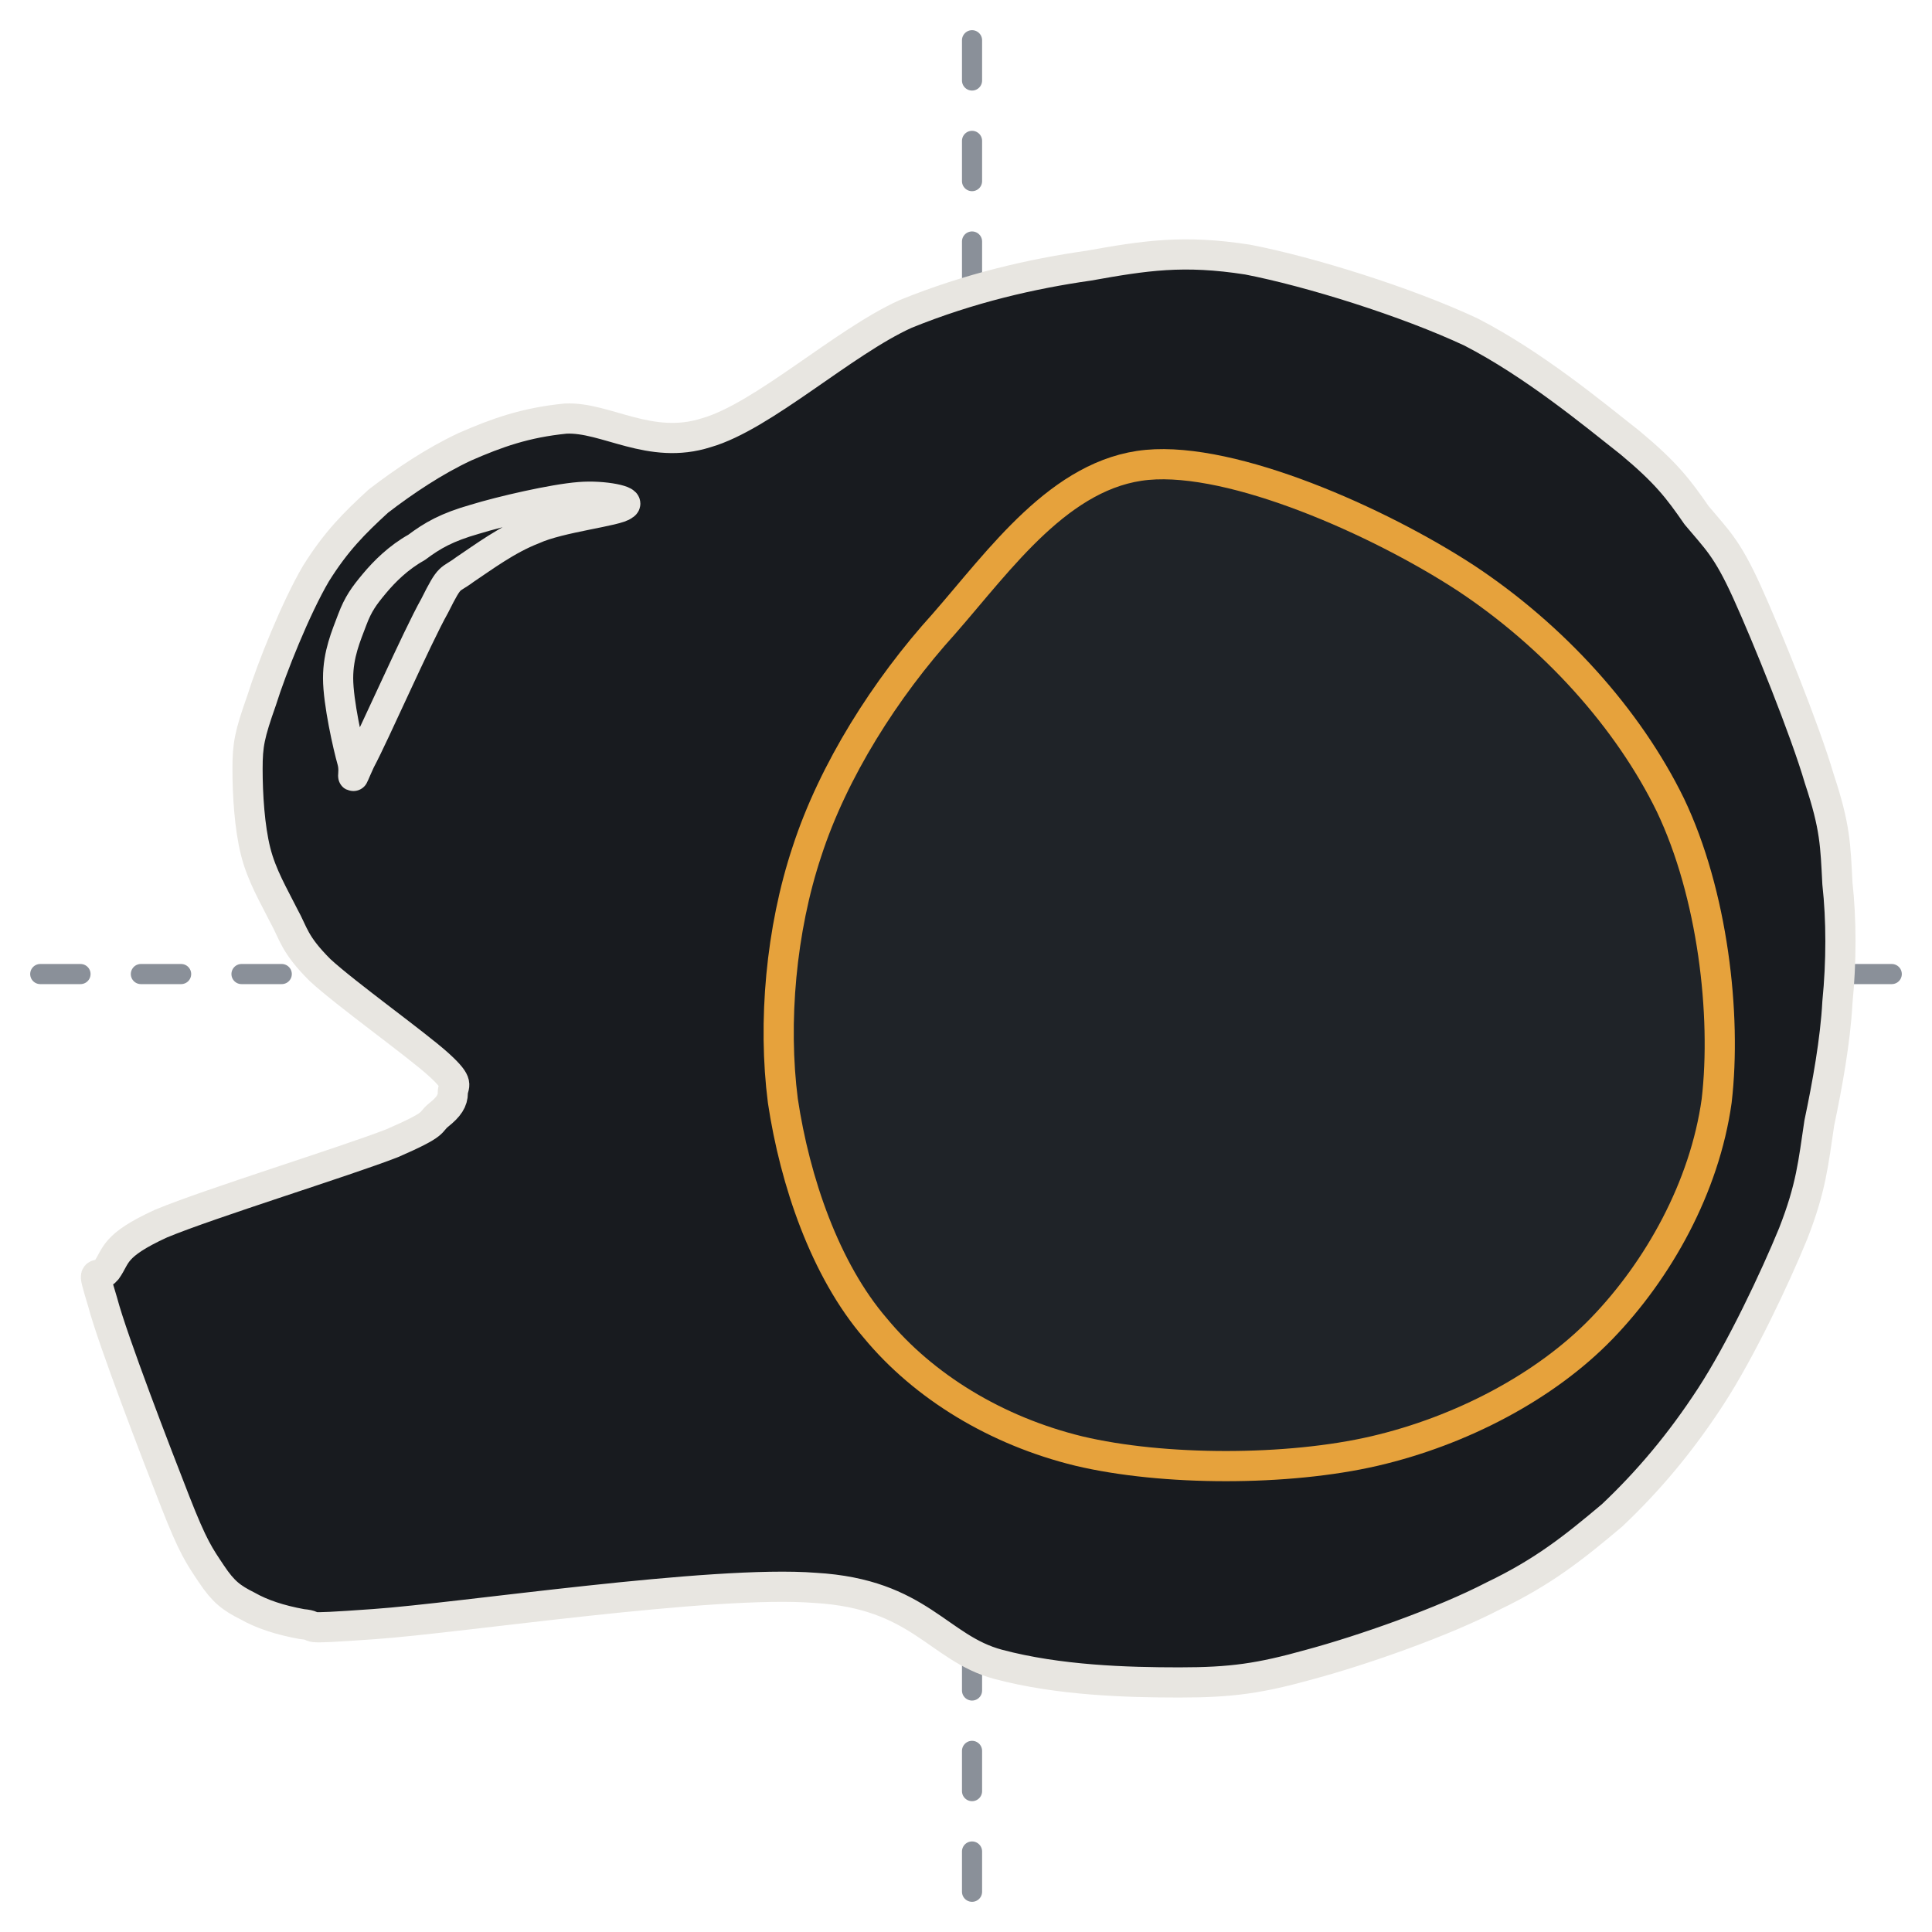
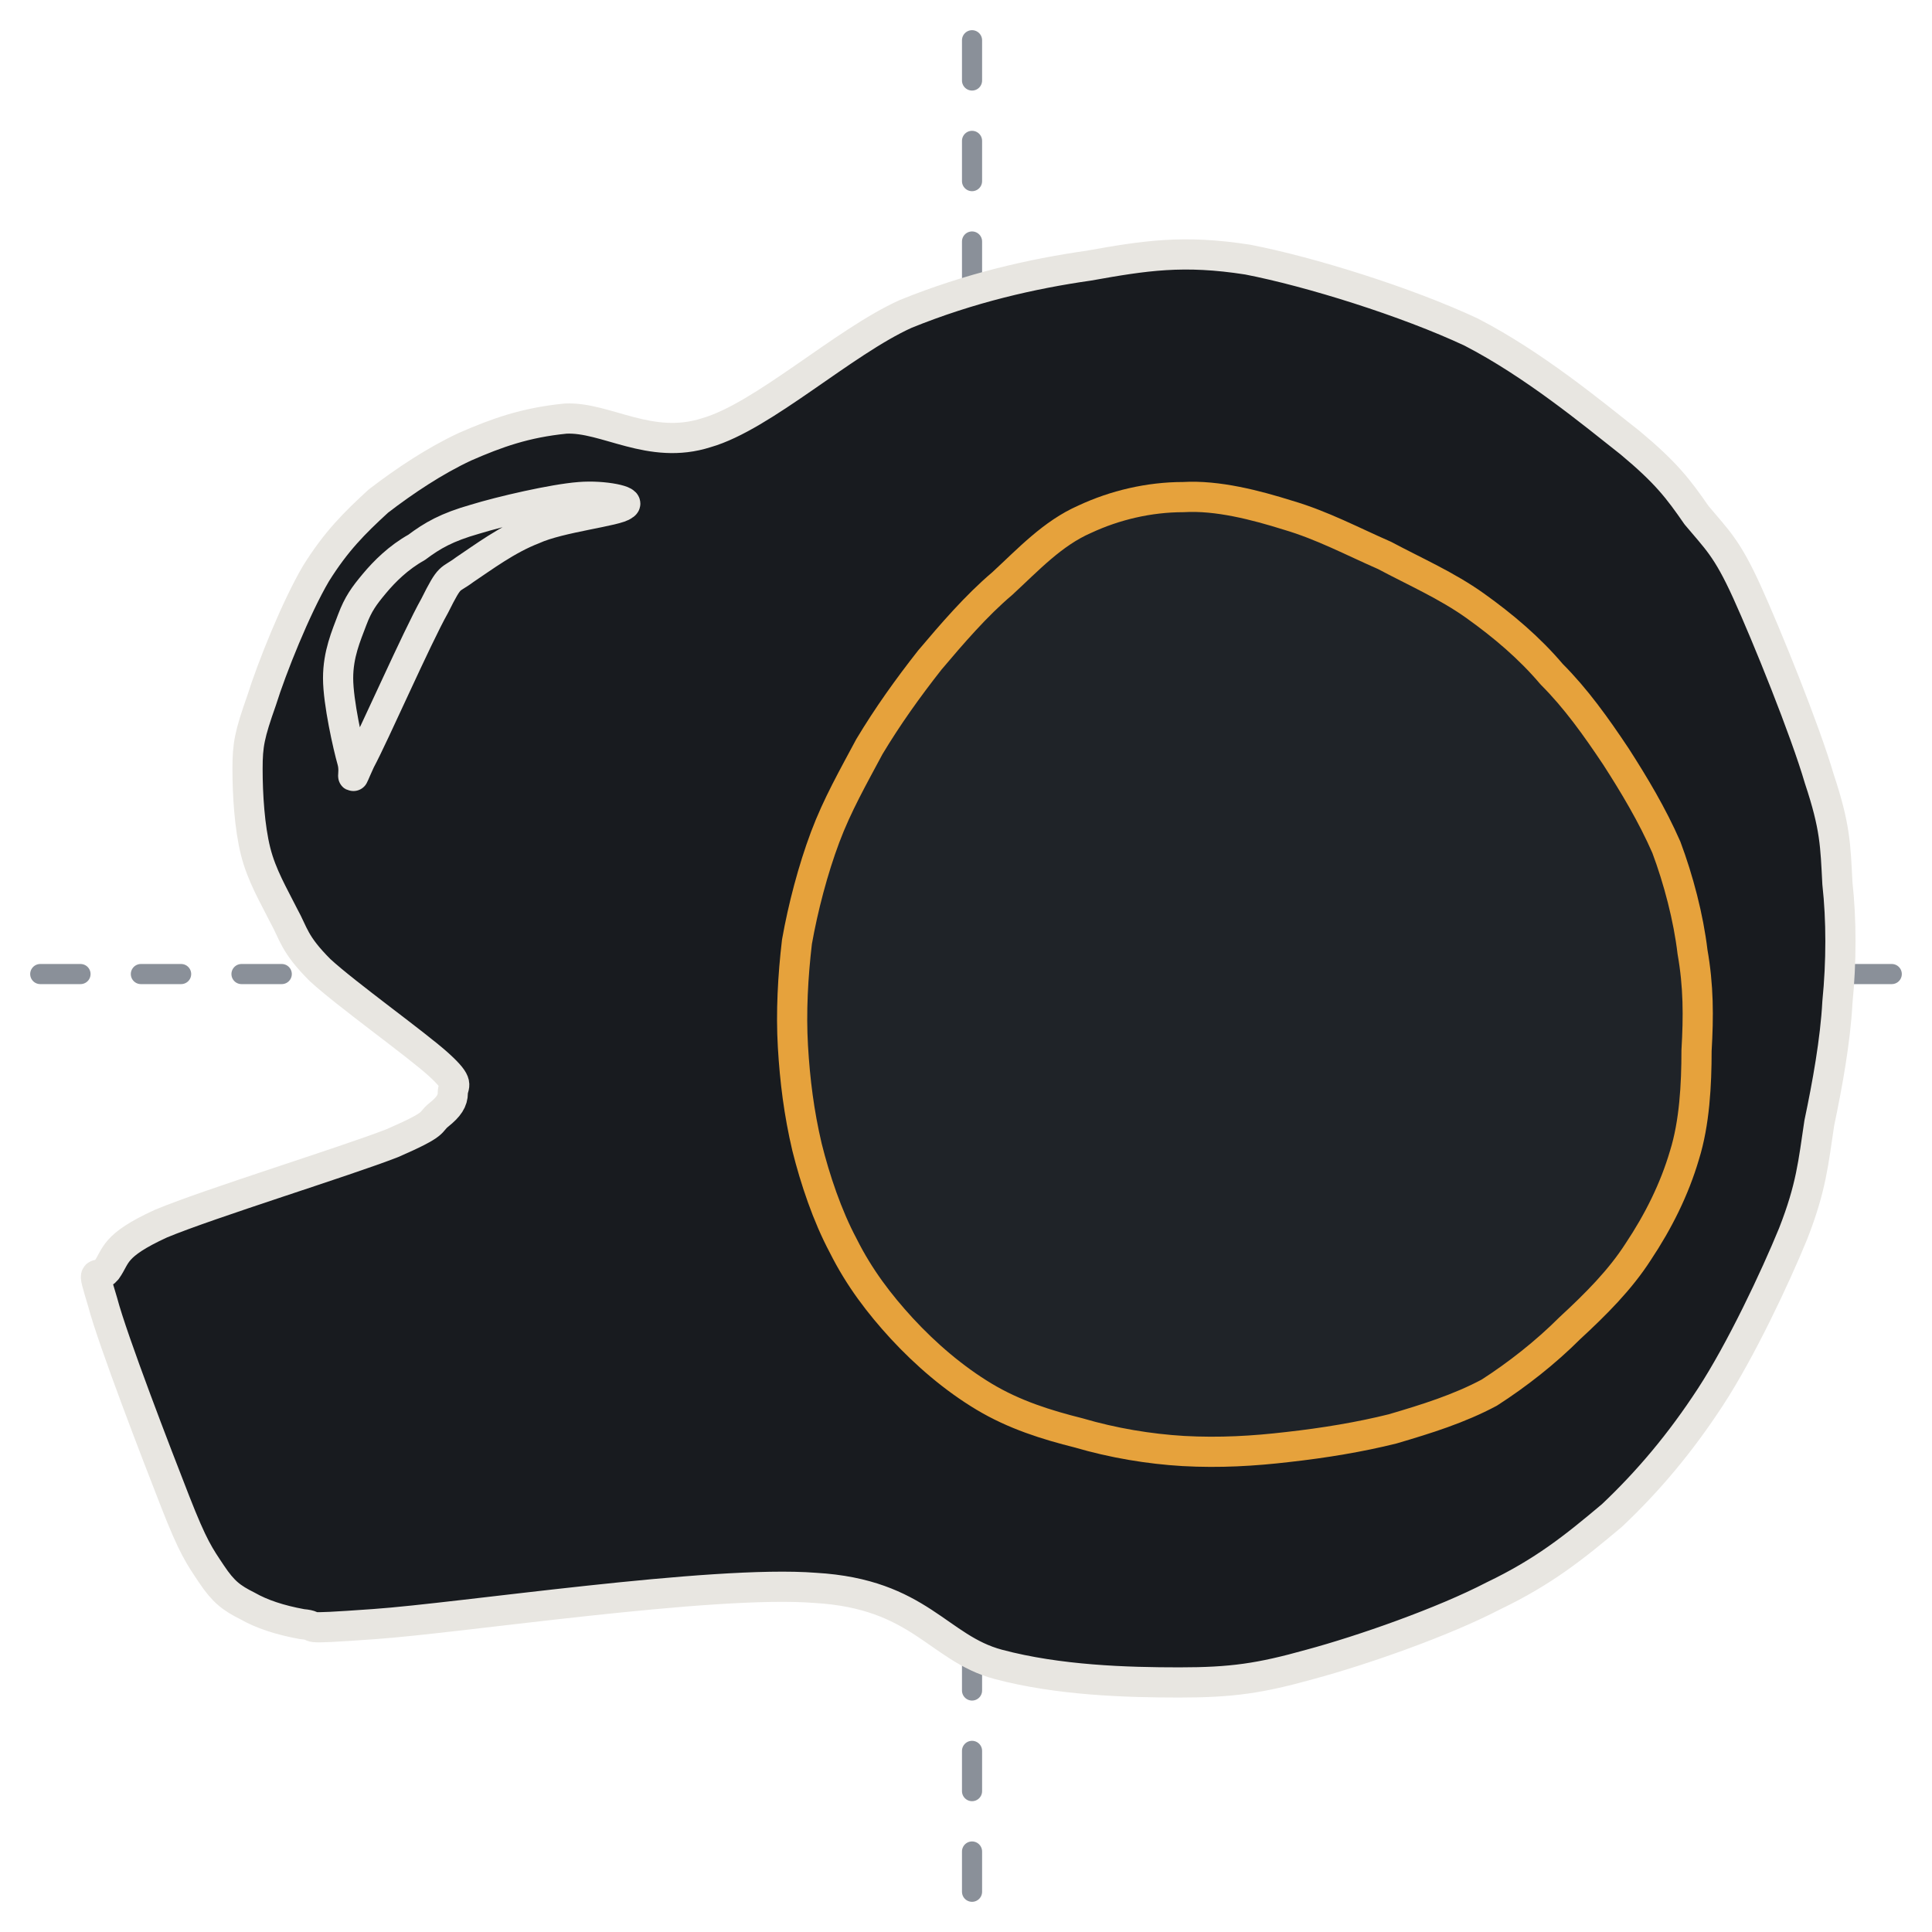
<svg xmlns="http://www.w3.org/2000/svg" viewBox="0 0 96 96" width="96" height="96" role="img" aria-label="Jabra Evolve 65t left earbud">
  <path d="M48.3 2.0L48.3 4.0M48.3 7.0L48.3 9.0M48.3 12.0L48.3 14.0M48.3 17.0L48.3 19.0M48.3 22.0L48.3 24.0M48.3 27.0L48.3 29.0M48.3 32.0L48.3 34.0M48.3 37.0L48.3 39.0M48.3 42.0L48.3 44.0M48.3 47.0L48.3 49.0M48.3 52.0L48.3 54.0M48.3 57.0L48.3 59.0M48.3 62.0L48.3 64.0M48.3 67.0L48.3 69.0M48.3 72.0L48.3 74.0M48.3 77.0L48.3 79.0M48.3 82.0L48.3 84.0M48.3 87.0L48.3 89.0M48.3 92.0L48.3 94.0M2.0 48.4L4.0 48.4M7.0 48.4L9.0 48.4M12.0 48.4L14.0 48.4M17.0 48.4L19.0 48.4M22.0 48.4L24.0 48.4M27.0 48.4L29.0 48.4M32.0 48.4L34.0 48.4M37.0 48.4L39.0 48.4M42.0 48.4L44.0 48.4M47.0 48.4L49.0 48.4M52.0 48.4L54.0 48.4M57.0 48.4L59.0 48.4M62.0 48.4L64.0 48.4M67.0 48.4L69.0 48.4M72.0 48.4L74.0 48.4M77.0 48.4L79.0 48.4M82.0 48.4L84.0 48.4M87.0 48.4L89.0 48.4M92.0 48.4L94.0 48.4" fill="none" stroke="#8A9099" stroke-width="1.0" stroke-linecap="round" stroke-linejoin="round" />
  <path d="M54.1 13.2C56.9 12.7 58.8 12.4 62.0 12.9C65.1 13.5 69.9 15.0 73.1 16.5C76.2 18.1 79.1 20.5 81.0 22.0C82.8 23.5 83.4 24.3 84.3 25.6C85.3 26.8 85.8 27.2 86.8 29.4C87.8 31.6 89.7 36.3 90.4 38.7C91.2 41.1 91.2 42.0 91.3 43.9C91.5 45.7 91.5 47.8 91.3 49.8C91.2 51.7 90.8 53.9 90.4 55.8C90.1 57.8 90.0 59.0 89.1 61.3C88.2 63.5 86.5 67.1 85.0 69.4C83.5 71.7 81.9 73.6 80.1 75.3C78.2 76.9 76.7 78.1 74.2 79.3C71.7 80.6 67.7 82.0 65.1 82.7C62.6 83.4 61.2 83.6 58.6 83.6C56.0 83.6 52.6 83.5 49.6 82.7C46.6 81.9 45.7 79.2 40.5 78.9C35.4 78.5 22.9 80.4 18.6 80.7C14.4 81.0 16.1 80.8 15.0 80.7C13.9 80.5 13.0 80.2 12.3 79.8C11.5 79.4 11.1 79.1 10.5 78.2C9.9 77.3 9.6 76.9 8.7 74.6C7.8 72.3 5.6 66.6 5.1 64.7C4.5 62.7 4.8 63.7 5.3 63.1C5.8 62.4 5.6 61.9 8.0 60.8C10.4 59.8 17.2 57.7 19.5 56.8C21.8 55.8 21.3 55.8 21.8 55.4C22.3 55.0 22.5 54.7 22.5 54.3C22.5 53.9 22.9 53.9 21.8 52.9C20.7 51.9 17.2 49.4 15.9 48.2C14.6 46.9 14.6 46.4 14.1 45.5C13.6 44.5 13.0 43.5 12.7 42.3C12.4 41.1 12.3 39.5 12.3 38.2C12.3 37.0 12.4 36.5 13.0 34.8C13.5 33.2 14.7 30.2 15.7 28.5C16.7 26.9 17.6 26.0 18.8 24.9C20.1 23.9 21.6 22.9 23.1 22.2C24.7 21.5 26.1 21.0 28.1 20.8C30.1 20.7 32.3 22.4 35.1 21.5C37.9 20.7 41.9 17.0 45.0 15.6C48.2 14.3 51.3 13.6 54.1 13.2Z" fill="#181B1F" stroke="#E8E6E1" stroke-width="1.5" stroke-linecap="round" stroke-linejoin="round" />
-   <path d="M57.0 23.1C61.3 22.7 68.5 25.9 72.8 28.7C77.2 31.6 80.9 35.7 83.0 40.0C85.1 44.4 85.8 50.4 85.3 54.7C84.7 59.0 82.4 63.1 79.6 66.0C76.8 68.9 72.6 71.1 68.3 72.1C64.0 73.1 57.8 73.1 53.6 72.1C49.5 71.1 45.9 68.9 43.5 66.0C41.0 63.1 39.5 58.7 38.9 54.7C38.4 50.8 38.8 46.2 40.1 42.3C41.4 38.3 44.0 34.2 46.9 31.0C49.7 27.8 52.7 23.5 57.0 23.1Z" fill="#1F2328" stroke="#E6A23C" stroke-width="1.5" stroke-linecap="round" stroke-linejoin="round" />
+   <path d="M64.0 25.6C65.7 26.1 67.2 26.9 68.8 27.6C70.3 28.4 71.9 29.1 73.3 30.1C74.7 31.1 76.0 32.2 77.1 33.5C78.3 34.7 79.3 36.1 80.3 37.6C81.2 39.0 82.1 40.5 82.8 42.1C83.4 43.7 83.9 45.6 84.1 47.3C84.4 49.0 84.4 50.5 84.3 52.2C84.3 53.9 84.2 55.8 83.7 57.4C83.2 59.1 82.4 60.7 81.4 62.2C80.5 63.6 79.3 64.8 78.0 66.0C76.8 67.2 75.4 68.3 74.0 69.2C72.5 70.0 70.9 70.5 69.2 71.0C67.6 71.4 65.8 71.7 64.0 71.9C62.3 72.1 60.6 72.2 58.8 72.1C57.1 72.0 55.3 71.7 53.6 71.2C52.0 70.8 50.4 70.3 48.9 69.4C47.4 68.5 46.0 67.3 44.8 66.0C43.7 64.8 42.7 63.5 41.9 61.9C41.1 60.4 40.5 58.6 40.1 57.0C39.7 55.3 39.5 53.7 39.4 52.0C39.3 50.3 39.4 48.5 39.6 46.8C39.9 45.1 40.4 43.2 41.0 41.6C41.6 40.0 42.4 38.6 43.2 37.1C44.1 35.6 45.1 34.2 46.2 32.8C47.3 31.5 48.5 30.1 49.8 29.0C51.1 27.8 52.3 26.5 53.9 25.8C55.4 25.1 57.1 24.7 58.8 24.7C60.5 24.6 62.4 25.1 64.0 25.6Z" fill="#1F2328" stroke="#E6A23C" stroke-width="1.5" stroke-linecap="round" stroke-linejoin="round" />
  <path d="M28.8 24.7C30.0 24.6 31.4 24.9 31.0 25.1C30.7 25.4 27.8 25.7 26.5 26.3C25.2 26.8 24.0 27.7 23.1 28.3C22.3 28.9 22.4 28.5 21.6 30.1C20.7 31.7 18.6 36.5 17.9 37.8C17.3 39.1 17.7 38.5 17.5 37.8C17.3 37.1 16.8 34.9 16.8 33.7C16.8 32.5 17.2 31.6 17.5 30.8C17.8 30.0 18.1 29.6 18.6 29.0C19.1 28.4 19.8 27.7 20.7 27.2C21.5 26.6 22.2 26.2 23.6 25.8C24.9 25.4 27.5 24.8 28.8 24.7Z" fill="none" stroke="#E8E6E1" stroke-width="1.5" stroke-linecap="round" stroke-linejoin="round" />
</svg>
